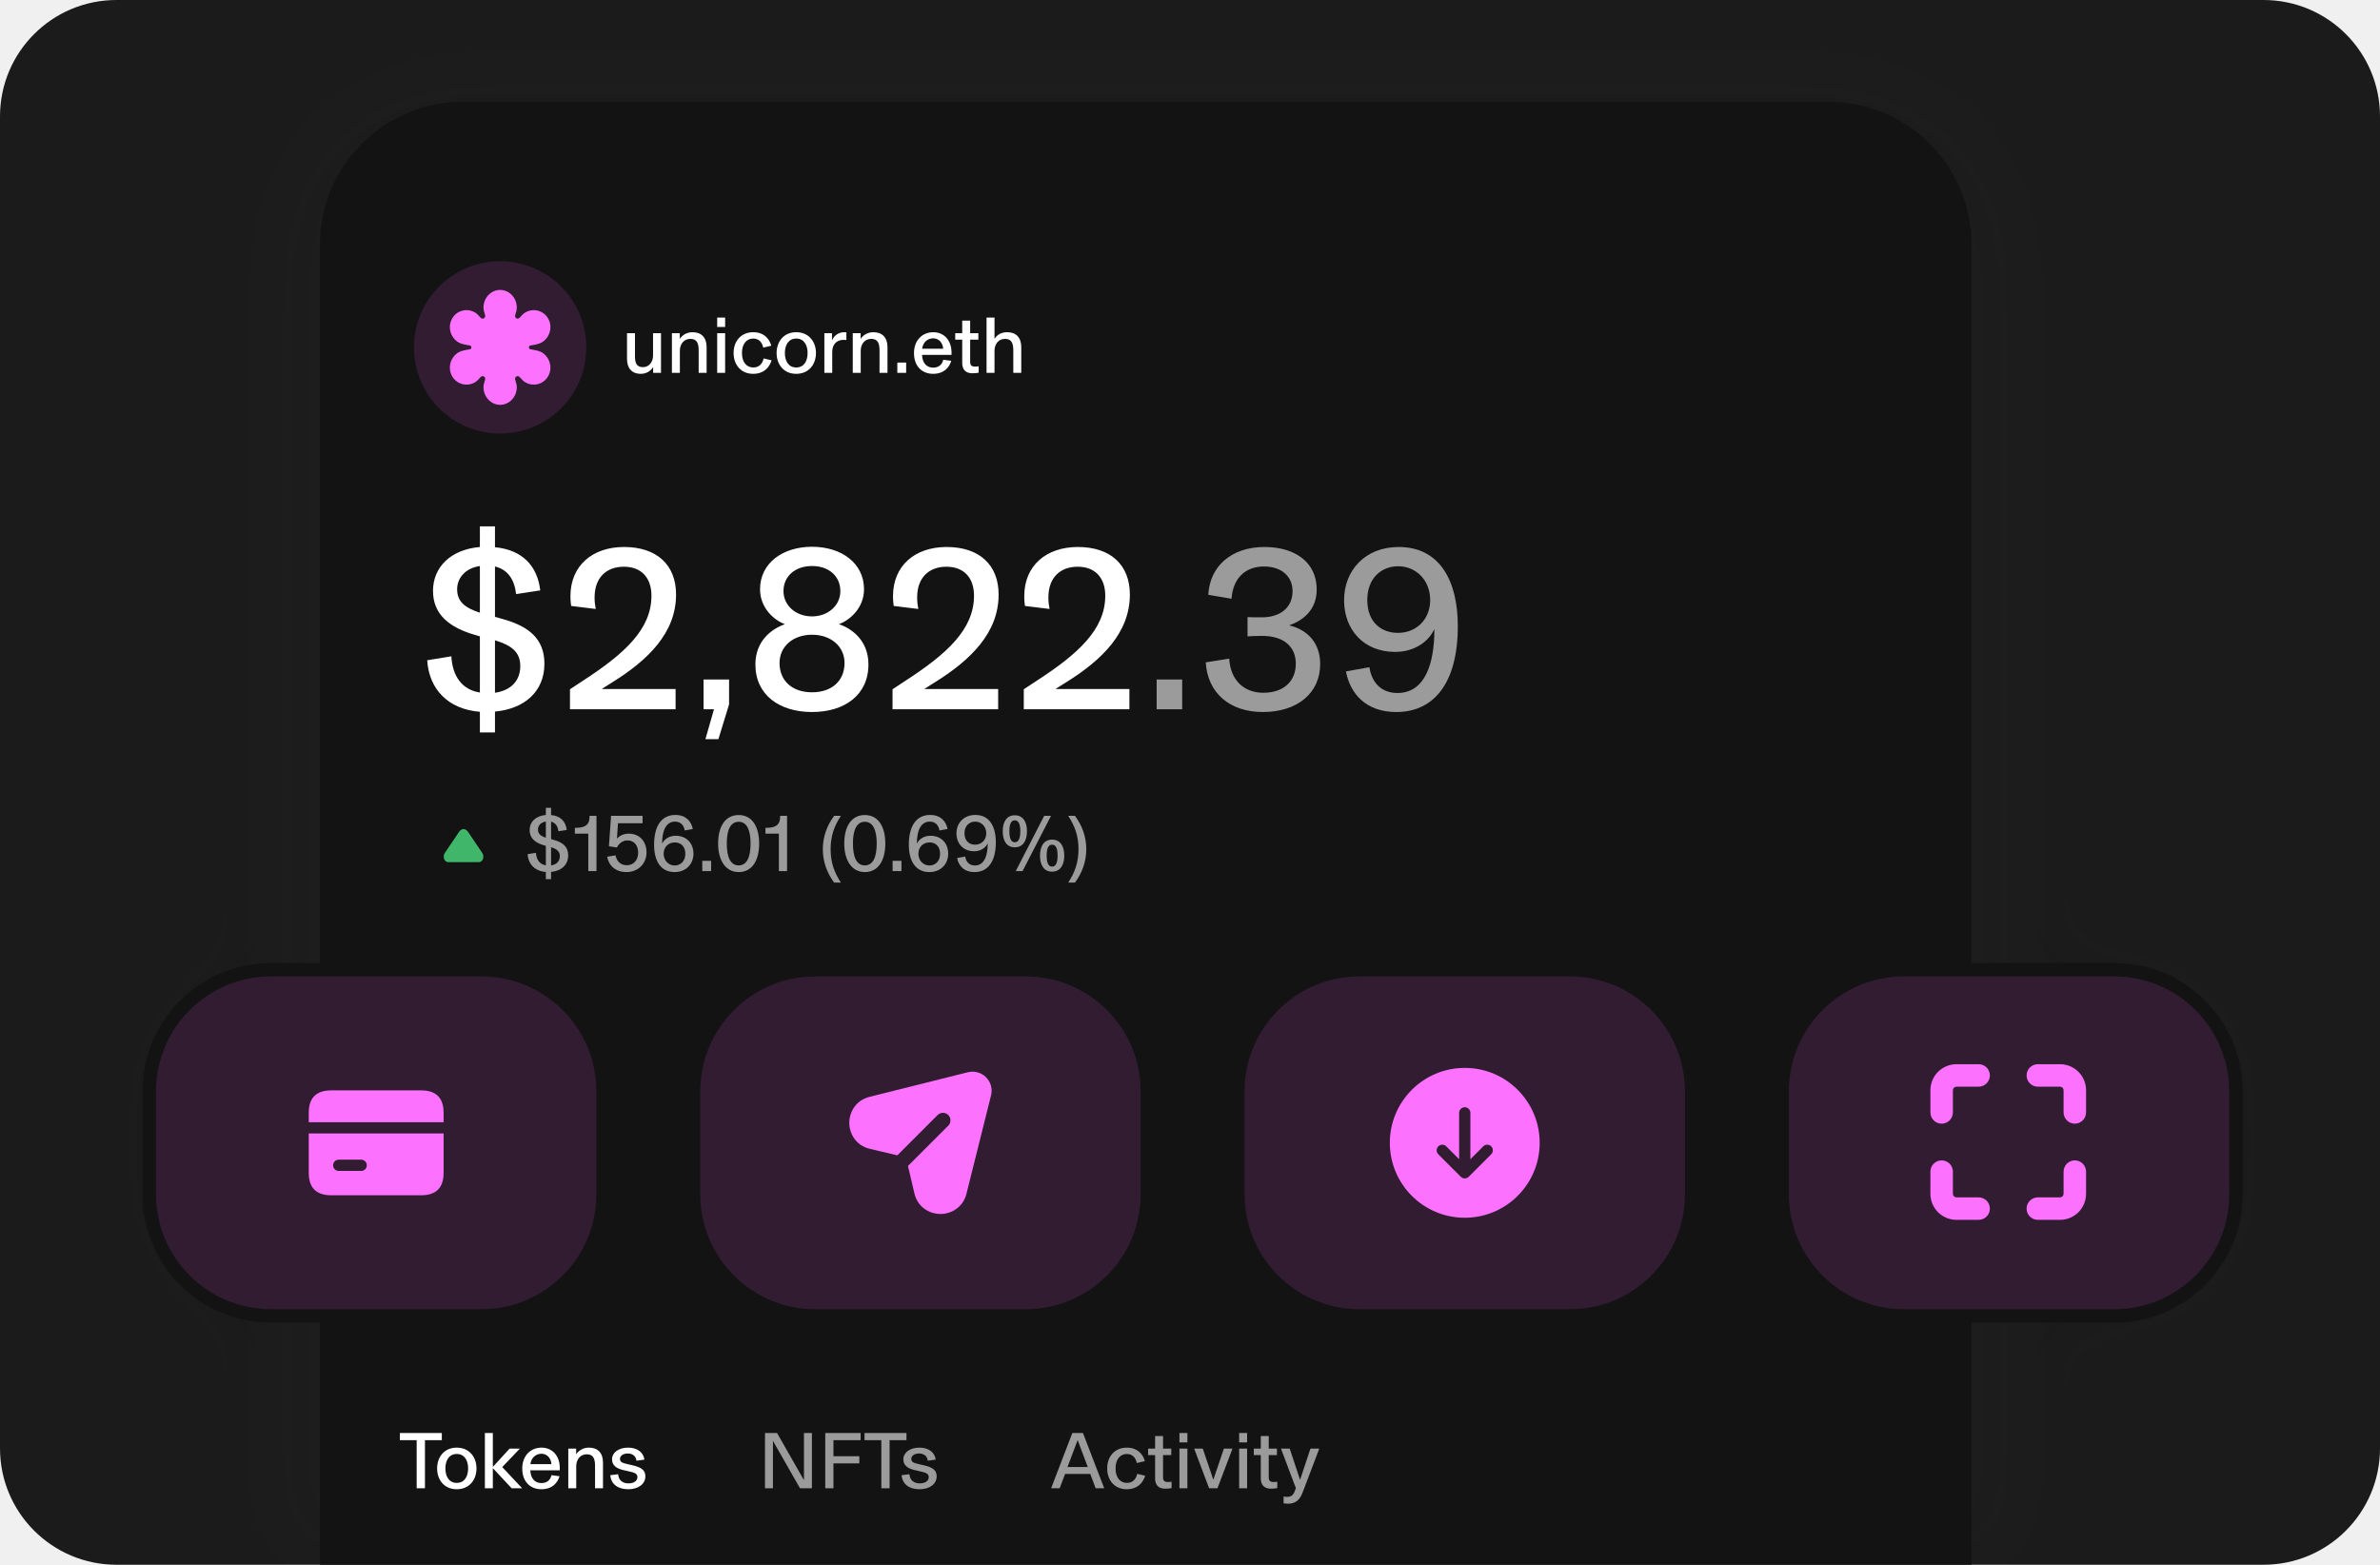
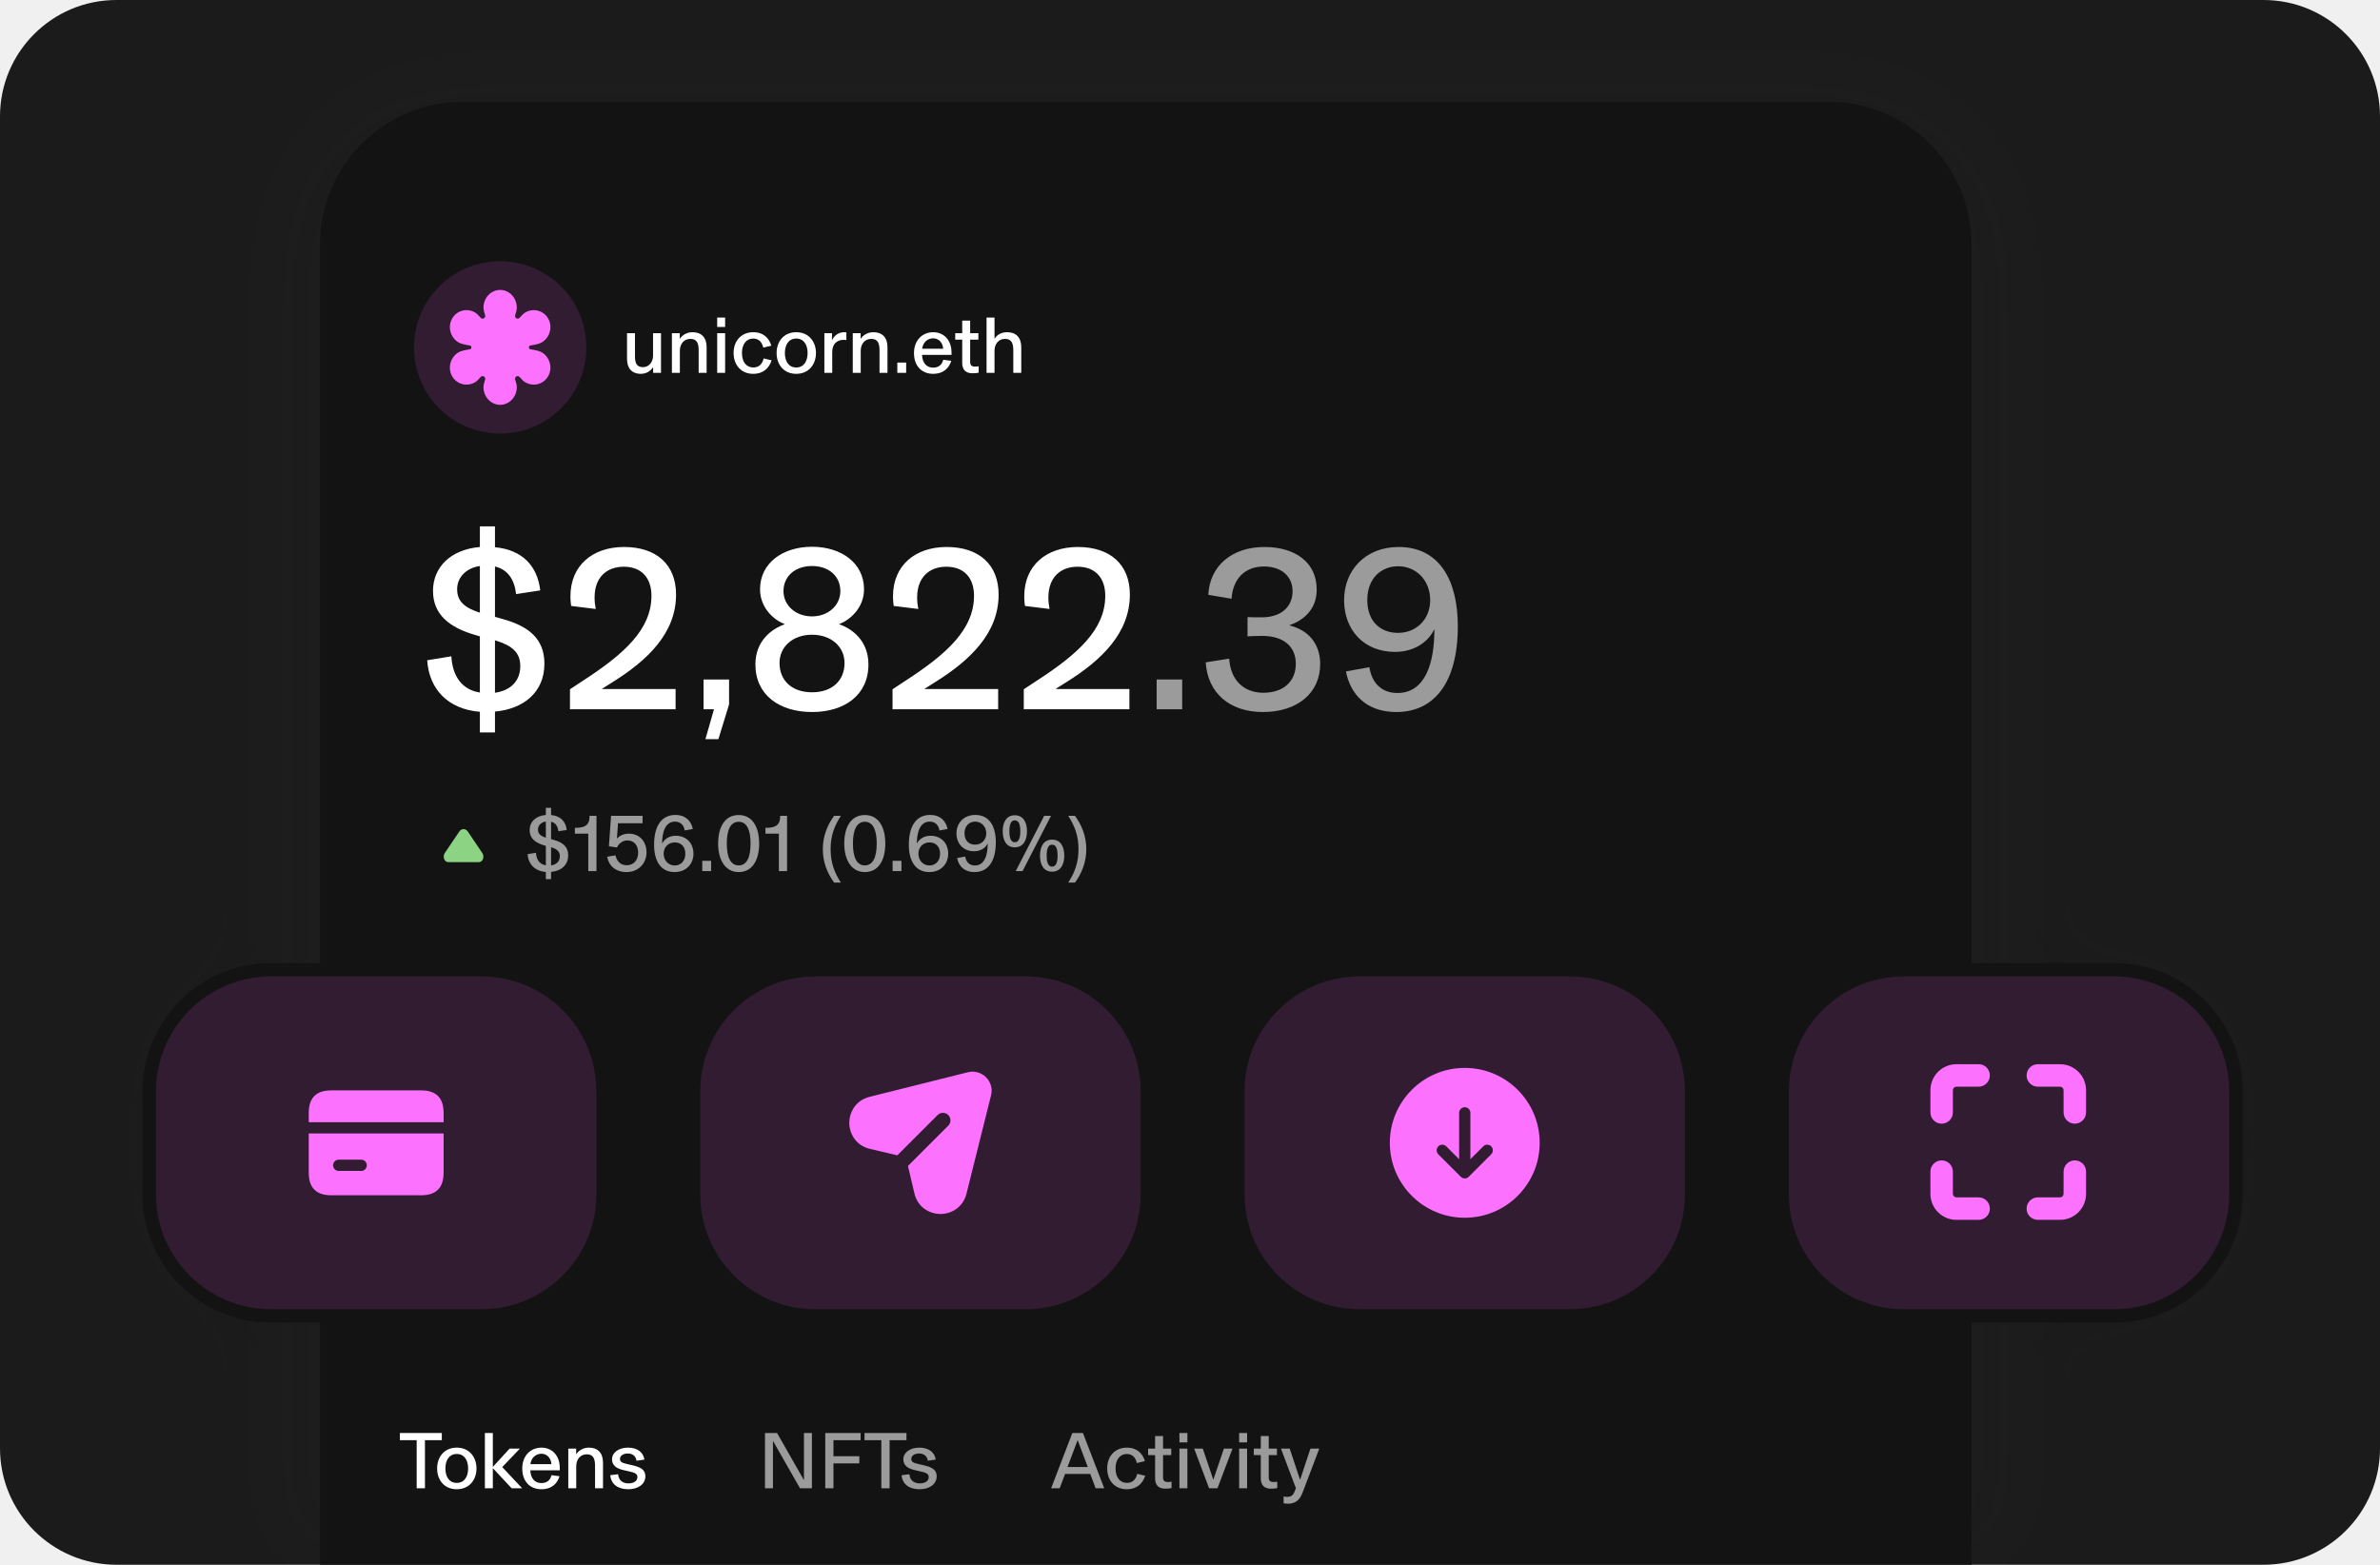
<svg xmlns="http://www.w3.org/2000/svg" width="327" height="215" viewBox="0 0 327 215" fill="none">
  <g clip-path="url(#clip0_2413_54150)">
    <rect width="327" height="215" rx="16" fill="#1B1B1B" />
    <g filter="url(#filter0_d_2413_54150)">
      <g filter="url(#filter1_d_2413_54150)">
        <rect x="43.958" y="14" width="226.921" height="249" rx="19.626" fill="#131313" />
      </g>
      <g clip-path="url(#clip1_2413_54150)">
        <path d="M57.249 204.494V197.881H54.942V196.899H60.704V197.881H58.386V204.494H57.249ZM62.751 204.626C61.029 204.626 60.058 203.335 60.058 201.767C60.058 200.211 61.029 198.908 62.751 198.908C64.484 198.908 65.467 200.211 65.467 201.767C65.467 203.335 64.484 204.626 62.751 204.626ZM62.762 203.754C63.822 203.754 64.319 202.86 64.319 201.767C64.319 200.685 63.822 199.78 62.762 199.78C61.691 199.78 61.195 200.674 61.195 201.767C61.195 202.871 61.691 203.754 62.762 203.754ZM70.296 204.494L67.713 201.723V204.494H66.62V196.899H67.713V201.557L70.02 199.04H71.433L69.005 201.579L71.743 204.494H70.296ZM74.371 204.626C72.914 204.626 71.755 203.644 71.755 201.778C71.755 199.979 72.936 198.908 74.404 198.908C75.862 198.908 76.91 200.012 76.91 201.679V202.021H72.859C72.914 203.257 73.587 203.776 74.382 203.776C75.133 203.776 75.597 203.401 75.773 202.694L76.877 202.838C76.601 203.754 75.884 204.626 74.371 204.626ZM72.87 201.182H75.762C75.729 200.409 75.188 199.747 74.404 199.747C73.598 199.747 72.98 200.321 72.87 201.182ZM78.08 204.494V199.04H79.162V199.813H79.173C79.482 199.338 80.089 198.908 80.917 198.908C82.132 198.908 82.849 199.637 82.849 200.961V204.494H81.756V201.436C81.756 200.453 81.535 199.824 80.619 199.824C79.703 199.824 79.173 200.564 79.173 201.447V204.494H78.08ZM86.321 204.626C84.963 204.626 83.969 203.997 83.848 202.694L84.93 202.562C84.985 203.423 85.592 203.82 86.343 203.82C87.082 203.82 87.579 203.489 87.579 202.959C87.579 202.43 87.071 202.319 86.387 202.165L85.581 201.977C84.698 201.767 84.091 201.348 84.091 200.509C84.091 199.581 85.007 198.908 86.299 198.908C87.546 198.908 88.396 199.537 88.54 200.553L87.447 200.707C87.37 200.056 86.895 199.714 86.254 199.714C85.603 199.714 85.184 200.034 85.184 200.453C85.184 200.851 85.427 200.994 86.111 201.149L86.917 201.337C88.065 201.602 88.672 201.977 88.672 202.849C88.672 203.942 87.656 204.626 86.321 204.626Z" fill="white" />
      </g>
      <path d="M105.107 204.494V196.899H106.763L110.461 203.379V196.899H111.554V204.494H109.92L106.2 197.981V204.494H105.107ZM113.386 204.494V196.899H118.244V197.881H114.512V200.089H118.067V201.072H114.512V204.494H113.386ZM121.088 204.494V197.881H118.781V196.899H124.543V197.881H122.225V204.494H121.088ZM126.345 204.626C124.987 204.626 123.994 203.997 123.872 202.694L124.954 202.562C125.009 203.423 125.616 203.82 126.367 203.82C127.107 203.82 127.604 203.489 127.604 202.959C127.604 202.43 127.096 202.319 126.411 202.165L125.605 201.977C124.722 201.767 124.115 201.348 124.115 200.509C124.115 199.581 125.031 198.908 126.323 198.908C127.57 198.908 128.42 199.537 128.564 200.553L127.471 200.707C127.394 200.056 126.919 199.714 126.279 199.714C125.627 199.714 125.208 200.034 125.208 200.453C125.208 200.851 125.451 200.994 126.135 201.149L126.941 201.337C128.089 201.602 128.696 201.977 128.696 202.849C128.696 203.942 127.681 204.626 126.345 204.626Z" fill="#9B9B9B" />
      <g clip-path="url(#clip2_2413_54150)">
        <path d="M144.419 204.494L147.334 196.899H148.791L151.716 204.494H150.535L149.795 202.518H146.34L145.589 204.494H144.419ZM146.671 201.568H149.453L148.062 197.87L146.671 201.568ZM154.805 204.626C153.204 204.626 152.123 203.467 152.123 201.756C152.123 200.078 153.204 198.908 154.816 198.908C156.229 198.908 157.013 199.736 157.3 200.763L156.196 201.028C156.053 200.343 155.633 199.78 154.816 199.78C153.944 199.78 153.271 200.476 153.271 201.756C153.271 203.059 153.922 203.754 154.838 203.754C155.6 203.754 156.075 203.28 156.251 202.507L157.344 202.772C157.013 203.798 156.251 204.626 154.805 204.626ZM160.118 204.549C159.422 204.549 158.959 204.273 158.793 203.721C158.727 203.556 158.705 203.379 158.705 203.147V199.935H157.744V199.04H158.705V197.318H159.798V199.04H160.924V199.935H159.798V202.993C159.798 203.467 160.019 203.633 160.449 203.633C160.67 203.633 160.791 203.622 160.968 203.589V204.472C160.692 204.516 160.449 204.549 160.118 204.549ZM162.049 204.494V199.04H163.142V204.494H162.049ZM162.049 198.19V196.899H163.142V198.19H162.049ZM166.126 204.494L164.073 199.04H165.254L166.7 203.302H166.711L168.158 199.04H169.339L167.274 204.494H166.126ZM170.253 204.494V199.04H171.346V204.494H170.253ZM170.253 198.19V196.899H171.346V198.19H170.253ZM174.639 204.549C173.944 204.549 173.48 204.273 173.315 203.721C173.249 203.556 173.226 203.379 173.226 203.147V199.935H172.266V199.04H173.226V197.318H174.319V199.04H175.445V199.935H174.319V202.993C174.319 203.467 174.54 203.633 174.971 203.633C175.191 203.633 175.313 203.622 175.49 203.589V204.472C175.214 204.516 174.971 204.549 174.639 204.549ZM176.957 206.613C176.703 206.613 176.537 206.58 176.361 206.558V205.62C176.504 205.653 176.67 205.675 176.824 205.675C177.354 205.675 177.652 205.487 177.862 204.958L178.05 204.483L175.996 199.04H177.2L178.624 203.335L180.048 199.04H181.262L178.966 205.09C178.558 206.172 177.928 206.613 176.957 206.613Z" fill="#9B9B9B" />
      </g>
      <path d="M65.934 100.64V97.802C61.565 97.451 58.95 94.708 58.695 90.722L62.012 90.179C62.171 92.922 63.479 94.772 65.934 95.154V87.437L65.392 87.277C61.661 86.225 59.492 84.375 59.492 81.186C59.492 77.965 61.884 75.509 65.934 75.158V72.32H68.007V75.19C71.771 75.541 73.844 77.773 74.226 81.122L70.91 81.632C70.686 79.623 69.761 78.252 68.007 77.837V84.758L69.028 85.045C72.632 86.034 74.8 87.756 74.8 91.2C74.8 95.091 71.962 97.419 68.007 97.77V100.64H65.934ZM62.809 80.963C62.809 82.653 63.862 83.514 65.934 84.184V77.773C63.957 78.061 62.809 79.4 62.809 80.963ZM68.007 95.186C70.208 94.868 71.484 93.528 71.484 91.519C71.484 89.637 70.336 88.68 68.007 87.979V95.186ZM78.312 97.451V94.708L80.002 93.592C85.775 89.861 89.506 86.48 89.506 81.856C89.506 79.4 88.135 77.869 85.711 77.869C83.319 77.869 81.693 79.368 81.693 82.079C81.693 82.685 81.757 83.195 81.852 83.674L78.472 83.259C78.44 83.004 78.376 82.557 78.376 81.919C78.376 77.71 81.406 75.158 85.743 75.158C90.208 75.158 92.887 77.582 92.887 81.696C92.887 86.958 89.028 90.69 84.18 93.719L82.713 94.644V94.676H92.823V97.451H78.312ZM96.919 101.565L98.099 97.451H96.664V93.369H100.172V96.781L98.705 101.565H96.919ZM111.57 97.833C107.105 97.833 103.788 95.505 103.788 91.296C103.788 88.043 106.021 86.416 107.807 85.778V85.746C106.403 85.236 104.426 83.578 104.426 80.963C104.426 77.391 107.519 75.126 111.57 75.126C115.62 75.126 118.713 77.391 118.713 80.963C118.713 83.578 116.704 85.236 115.301 85.746V85.778C117.087 86.384 119.319 88.043 119.319 91.296C119.319 95.505 116.035 97.833 111.57 97.833ZM111.57 95.123C114.344 95.123 116.035 93.496 116.035 91.104C116.035 88.776 114.121 87.213 111.57 87.213C109.018 87.213 107.105 88.776 107.105 91.104C107.105 93.496 108.795 95.123 111.57 95.123ZM111.57 84.694C113.77 84.694 115.46 83.195 115.46 81.218C115.46 79.209 113.93 77.773 111.57 77.773C109.21 77.773 107.647 79.209 107.647 81.218C107.647 83.195 109.337 84.694 111.57 84.694ZM122.63 97.451V94.708L124.321 93.592C130.093 89.861 133.824 86.48 133.824 81.856C133.824 79.4 132.453 77.869 130.029 77.869C127.637 77.869 126.011 79.368 126.011 82.079C126.011 82.685 126.075 83.195 126.17 83.674L122.79 83.259C122.758 83.004 122.694 82.557 122.694 81.919C122.694 77.71 125.724 75.158 130.061 75.158C134.526 75.158 137.205 77.582 137.205 81.696C137.205 86.958 133.346 90.69 128.498 93.719L127.031 94.644V94.676H137.141V97.451H122.63ZM140.663 97.451V94.708L142.353 93.592C148.125 89.861 151.857 86.48 151.857 81.856C151.857 79.4 150.485 77.869 148.062 77.869C145.67 77.869 144.043 79.368 144.043 82.079C144.043 82.685 144.107 83.195 144.203 83.674L140.822 83.259C140.79 83.004 140.727 82.557 140.727 81.919C140.727 77.71 143.756 75.158 148.094 75.158C152.558 75.158 155.237 77.582 155.237 81.696C155.237 86.958 151.378 90.69 146.531 93.719L145.064 94.644V94.676H155.174V97.451H140.663Z" fill="white" />
      <path d="M158.919 97.451V93.369H162.427V97.451H158.919ZM173.509 97.833C168.949 97.833 165.919 95.218 165.664 91.009L168.885 90.498C169.077 93.56 170.99 95.186 173.573 95.186C176.38 95.186 178.038 93.592 178.038 91.2C178.038 88.936 176.475 87.373 173.414 87.373C172.553 87.373 172.011 87.405 171.405 87.437V84.79C171.915 84.822 172.489 84.822 173.382 84.822C175.933 84.822 177.592 83.45 177.592 81.218C177.592 79.304 176.188 77.837 173.669 77.837C171.022 77.837 169.395 79.528 169.204 82.27L166.015 81.728C166.206 77.773 169.236 75.158 173.733 75.158C177.942 75.158 180.908 77.263 180.908 80.995C180.908 83.865 178.963 85.268 177.177 85.906V85.938C179.665 86.544 181.387 88.362 181.387 91.232C181.387 95.282 178.198 97.833 173.509 97.833ZM191.845 97.833C187.635 97.833 185.499 95.282 184.925 92.252L188.146 91.678C188.465 93.719 189.708 95.218 192.005 95.218C195.8 95.218 197.075 91.168 197.075 86.512L197.044 86.48C196.342 88.043 194.46 89.573 191.686 89.573C187.348 89.573 184.67 86.512 184.67 82.462C184.67 78.379 187.572 75.158 192.164 75.158C197.809 75.158 200.296 79.783 200.296 86.034C200.296 93.815 197.044 97.833 191.845 97.833ZM192.068 86.958C194.652 86.958 196.501 85.045 196.501 82.462C196.501 79.719 194.556 77.805 192.1 77.805C189.804 77.805 187.859 79.432 187.859 82.43C187.859 85.555 189.836 86.958 192.068 86.958Z" fill="#9B9B9B" />
-       <path d="M64.28 114.265L66.269 117.213C66.603 117.708 66.319 118.462 65.799 118.462H61.578C61.058 118.462 60.774 117.707 61.108 117.213L63.097 114.265C63.406 113.808 63.971 113.808 64.28 114.265Z" fill="#40B66B" />
+       <path d="M64.28 114.265L66.269 117.213C66.603 117.708 66.319 118.462 65.799 118.462H61.578C61.058 118.462 60.774 117.707 61.108 117.213L63.097 114.265C63.406 113.808 63.971 113.808 64.28 114.265Z" fill="#8CD383" />
      <path d="M74.997 120.796V119.813C73.485 119.692 72.579 118.743 72.491 117.363L73.639 117.175C73.694 118.124 74.147 118.765 74.997 118.897V116.226L74.809 116.17C73.518 115.806 72.767 115.166 72.767 114.062C72.767 112.947 73.595 112.097 74.997 111.975V110.993H75.715V111.987C77.017 112.108 77.735 112.881 77.867 114.04L76.719 114.216C76.642 113.521 76.322 113.046 75.715 112.903V115.298L76.068 115.398C77.315 115.74 78.066 116.336 78.066 117.528C78.066 118.875 77.084 119.681 75.715 119.802V120.796H74.997ZM73.915 113.985C73.915 114.57 74.279 114.868 74.997 115.1V112.881C74.313 112.98 73.915 113.444 73.915 113.985ZM75.715 118.908C76.476 118.798 76.918 118.334 76.918 117.639C76.918 116.987 76.52 116.656 75.715 116.413V118.908ZM80.827 119.692V114.548H78.984V113.742H79.105C80.297 113.742 81.004 113.422 81.004 112.174V112.097H81.953V119.692H80.827ZM86.08 119.824C84.59 119.824 83.651 118.974 83.42 117.716L84.568 117.528C84.722 118.29 85.23 118.886 86.113 118.886C87.052 118.886 87.681 118.191 87.681 117.164C87.681 116.193 87.151 115.475 86.213 115.475C85.451 115.475 84.954 116.016 84.766 116.446L83.662 116.281L83.96 112.097H88.288V113.113H84.91L84.766 115.21H84.777C85.12 114.846 85.661 114.548 86.4 114.548C87.946 114.548 88.829 115.696 88.829 117.12C88.829 118.61 87.736 119.824 86.08 119.824ZM92.683 119.824C90.729 119.824 89.868 118.224 89.868 116.071C89.868 113.366 90.983 111.975 92.793 111.975C94.251 111.975 94.99 112.87 95.189 113.907L94.074 114.106C93.964 113.4 93.522 112.892 92.738 112.892C91.436 112.892 90.972 114.283 90.972 115.894L90.983 115.905C91.237 115.365 91.877 114.835 92.838 114.835C94.35 114.835 95.277 115.894 95.277 117.296C95.277 118.71 94.273 119.824 92.683 119.824ZM92.705 118.919C93.489 118.919 94.162 118.345 94.162 117.319C94.162 116.226 93.478 115.751 92.716 115.751C91.822 115.751 91.182 116.402 91.182 117.296C91.182 118.246 91.855 118.919 92.705 118.919ZM96.489 119.692V118.279H97.704V119.692H96.489ZM101.491 119.824C99.592 119.824 98.665 118.069 98.665 115.905C98.665 113.642 99.592 111.987 101.491 111.987C103.379 111.987 104.306 113.642 104.306 115.905C104.306 118.169 103.379 119.824 101.491 119.824ZM101.491 118.908C102.672 118.908 103.125 117.661 103.125 115.905C103.125 114.161 102.672 112.914 101.491 112.914C100.31 112.914 99.857 114.161 99.857 115.905C99.857 117.661 100.31 118.908 101.491 118.908ZM107.013 119.692V114.548H105.17V113.742H105.291C106.483 113.742 107.19 113.422 107.19 112.174V112.097H108.139V119.692H107.013Z" fill="#9B9B9B" />
      <path d="M114.608 121.271C113.68 120.023 113.051 118.467 113.051 116.678C113.051 114.89 113.68 113.344 114.608 112.097H115.535C114.674 113.422 114.122 114.779 114.122 116.678C114.122 118.577 114.674 119.946 115.535 121.271H114.608ZM118.822 119.824C116.924 119.824 115.996 118.069 115.996 115.905C115.996 113.642 116.924 111.987 118.822 111.987C120.71 111.987 121.637 113.642 121.637 115.905C121.637 118.169 120.71 119.824 118.822 119.824ZM118.822 118.908C120.004 118.908 120.456 117.661 120.456 115.905C120.456 114.161 120.004 112.914 118.822 112.914C117.641 112.914 117.189 114.161 117.189 115.905C117.189 117.661 117.641 118.908 118.822 118.908ZM122.639 119.692V118.279H123.854V119.692H122.639ZM127.684 119.824C125.73 119.824 124.869 118.224 124.869 116.071C124.869 113.366 125.984 111.975 127.794 111.975C129.252 111.975 129.991 112.87 130.19 113.907L129.075 114.106C128.965 113.4 128.523 112.892 127.739 112.892C126.437 112.892 125.973 114.283 125.973 115.894L125.984 115.905C126.238 115.365 126.878 114.835 127.839 114.835C129.351 114.835 130.278 115.894 130.278 117.296C130.278 118.71 129.274 119.824 127.684 119.824ZM127.706 118.919C128.49 118.919 129.163 118.345 129.163 117.319C129.163 116.226 128.479 115.751 127.717 115.751C126.823 115.751 126.183 116.402 126.183 117.296C126.183 118.246 126.856 118.919 127.706 118.919ZM133.897 119.824C132.44 119.824 131.7 118.941 131.501 117.893L132.616 117.694C132.727 118.4 133.157 118.919 133.952 118.919C135.266 118.919 135.707 117.517 135.707 115.905L135.696 115.894C135.454 116.435 134.802 116.965 133.842 116.965C132.34 116.965 131.413 115.905 131.413 114.503C131.413 113.09 132.418 111.975 134.007 111.975C135.961 111.975 136.822 113.576 136.822 115.74C136.822 118.434 135.696 119.824 133.897 119.824ZM133.974 116.06C134.868 116.06 135.509 115.398 135.509 114.503C135.509 113.554 134.835 112.892 133.985 112.892C133.19 112.892 132.517 113.455 132.517 114.492C132.517 115.574 133.202 116.06 133.974 116.06ZM139.424 116.424C138.265 116.424 137.769 115.464 137.769 114.216C137.769 113.002 138.265 112.02 139.424 112.02C140.595 112.02 141.102 112.991 141.102 114.216C141.102 115.453 140.595 116.424 139.424 116.424ZM139.424 115.729C139.976 115.729 140.186 115.133 140.186 114.216C140.186 113.3 139.976 112.715 139.424 112.715C138.895 112.715 138.685 113.289 138.685 114.216C138.685 115.144 138.895 115.729 139.424 115.729ZM139.557 119.692L143.465 112.097H144.403L140.495 119.692H139.557ZM144.547 119.769C143.388 119.769 142.891 118.809 142.891 117.561C142.891 116.347 143.388 115.365 144.547 115.365C145.717 115.365 146.225 116.336 146.225 117.561C146.225 118.798 145.717 119.769 144.547 119.769ZM144.547 119.074C145.099 119.074 145.308 118.478 145.308 117.561C145.308 116.645 145.099 116.06 144.547 116.06C144.017 116.06 143.807 116.634 143.807 117.561C143.807 118.489 144.017 119.074 144.547 119.074ZM146.767 121.271C147.628 119.946 148.18 118.577 148.18 116.678C148.18 114.779 147.628 113.422 146.767 112.097H147.694C148.621 113.344 149.251 114.89 149.251 116.678C149.251 118.467 148.621 120.023 147.694 121.271H146.767Z" fill="#9B9B9B" />
      <rect x="56.877" y="35.892" width="23.68" height="23.68" rx="11.84" fill="#311C31" />
      <path d="M71.125 43.784C70.877 43.784 70.707 43.536 70.784 43.301C70.921 42.885 71.006 42.524 71.006 42.266C71.006 40.925 69.982 39.837 68.718 39.837C67.454 39.837 66.429 40.925 66.429 42.266C66.429 42.524 66.514 42.885 66.651 43.3C66.729 43.536 66.558 43.784 66.311 43.784C66.204 43.784 66.104 43.736 66.035 43.655C65.76 43.329 65.502 43.076 65.288 42.948C64.166 42.278 62.743 42.652 62.111 43.785C61.479 44.917 61.877 46.379 63 47.049C63.308 47.233 63.876 47.367 64.54 47.465C64.672 47.485 64.771 47.597 64.771 47.731C64.771 47.864 64.672 47.977 64.54 47.996C63.876 48.094 63.308 48.228 63 48.412C61.877 49.083 61.479 50.544 62.111 51.677C62.743 52.809 64.166 53.184 65.288 52.513C65.502 52.385 65.76 52.132 66.035 51.807C66.104 51.726 66.204 51.678 66.311 51.678C66.558 51.678 66.729 51.926 66.651 52.161C66.514 52.576 66.429 52.938 66.429 53.196C66.429 54.537 67.454 55.624 68.718 55.624C69.982 55.624 71.006 54.537 71.006 53.196C71.006 52.938 70.921 52.576 70.784 52.161C70.707 51.926 70.877 51.678 71.125 51.678C71.231 51.678 71.331 51.726 71.4 51.807C71.676 52.132 71.933 52.385 72.147 52.513C73.27 53.184 74.692 52.809 75.324 51.677C75.956 50.544 75.558 49.083 74.436 48.412C74.128 48.228 73.559 48.094 72.895 47.996C72.763 47.977 72.665 47.864 72.665 47.731C72.665 47.597 72.763 47.485 72.895 47.465C73.559 47.367 74.128 47.233 74.436 47.049C75.558 46.379 75.956 44.917 75.324 43.785C74.692 42.652 73.27 42.278 72.147 42.948C71.933 43.076 71.676 43.329 71.4 43.655C71.331 43.736 71.231 43.784 71.125 43.784Z" fill="#FC72FF" />
      <path d="M88.047 51.364C86.789 51.364 86.149 50.569 86.149 49.322V45.778H87.242V48.947C87.242 49.874 87.462 50.448 88.346 50.448C89.196 50.448 89.725 49.708 89.725 48.869V45.778H90.818V51.232H89.737V50.459H89.725C89.361 51.011 88.787 51.364 88.047 51.364ZM92.317 51.232V45.778H93.399V46.551H93.41C93.719 46.076 94.326 45.646 95.154 45.646C96.368 45.646 97.086 46.374 97.086 47.699V51.232H95.993V48.174C95.993 47.191 95.772 46.562 94.856 46.562C93.94 46.562 93.41 47.302 93.41 48.185V51.232H92.317ZM98.537 51.232V45.778H99.63V51.232H98.537ZM98.537 44.928V43.637H99.63V44.928H98.537ZM103.476 51.364C101.875 51.364 100.793 50.205 100.793 48.494C100.793 46.816 101.875 45.646 103.487 45.646C104.9 45.646 105.684 46.474 105.971 47.501L104.867 47.765C104.723 47.081 104.304 46.518 103.487 46.518C102.615 46.518 101.941 47.214 101.941 48.494C101.941 49.797 102.593 50.492 103.509 50.492C104.271 50.492 104.745 50.017 104.922 49.245L106.015 49.51C105.684 50.536 104.922 51.364 103.476 51.364ZM109.395 51.364C107.672 51.364 106.701 50.073 106.701 48.505C106.701 46.949 107.672 45.646 109.395 45.646C111.128 45.646 112.11 46.949 112.11 48.505C112.11 50.073 111.128 51.364 109.395 51.364ZM109.406 50.492C110.465 50.492 110.962 49.598 110.962 48.505C110.962 47.423 110.465 46.518 109.406 46.518C108.335 46.518 107.838 47.412 107.838 48.505C107.838 49.609 108.335 50.492 109.406 50.492ZM113.264 51.232V45.778H114.312V46.783C114.533 46.209 115.129 45.646 115.979 45.646C116.112 45.646 116.211 45.657 116.288 45.668V46.717C116.2 46.706 116.09 46.695 115.913 46.695C114.997 46.695 114.345 47.28 114.345 48.35V51.232H113.264ZM117.166 51.232V45.778H118.248V46.551H118.259C118.568 46.076 119.175 45.646 120.003 45.646C121.218 45.646 121.935 46.374 121.935 47.699V51.232H120.842V48.174C120.842 47.191 120.622 46.562 119.705 46.562C118.789 46.562 118.259 47.302 118.259 48.185V51.232H117.166ZM123.287 51.232V49.819H124.502V51.232H123.287ZM128.195 51.364C126.737 51.364 125.578 50.382 125.578 48.516C125.578 46.717 126.759 45.646 128.228 45.646C129.685 45.646 130.734 46.75 130.734 48.417V48.759H126.682C126.737 49.995 127.411 50.514 128.206 50.514C128.956 50.514 129.42 50.139 129.597 49.432L130.7 49.576C130.424 50.492 129.707 51.364 128.195 51.364ZM126.693 47.92H129.585C129.552 47.147 129.011 46.485 128.228 46.485C127.422 46.485 126.804 47.059 126.693 47.92ZM133.616 51.287C132.921 51.287 132.457 51.011 132.292 50.459C132.225 50.294 132.203 50.117 132.203 49.885V46.672H131.243V45.778H132.203V44.056H133.296V45.778H134.422V46.672H133.296V49.73C133.296 50.205 133.517 50.371 133.948 50.371C134.168 50.371 134.29 50.36 134.466 50.327V51.21C134.19 51.254 133.948 51.287 133.616 51.287ZM135.547 51.232V43.637H136.64V46.54H136.651C136.993 46.01 137.556 45.646 138.384 45.646C139.599 45.646 140.316 46.374 140.316 47.699V51.232H139.223V48.174C139.223 47.191 139.003 46.562 138.086 46.562C137.17 46.562 136.64 47.302 136.64 48.185V51.232H135.547Z" fill="white" />
      <rect x="20.509" y="133.24" width="62.353" height="47.574" rx="16.728" fill="#311C31" />
      <rect x="20.509" y="133.24" width="62.353" height="47.574" rx="16.728" stroke="#131313" stroke-width="1.84" />
      <path d="M60.95 152.909V154.196H42.42V152.909C42.42 150.85 43.45 149.821 45.509 149.821H57.862C59.921 149.821 60.95 150.85 60.95 152.909ZM60.95 155.74V161.145C60.95 163.204 59.921 164.233 57.862 164.233H45.509C43.45 164.233 42.42 163.204 42.42 161.145V155.74H60.95ZM50.398 160.116C50.398 159.689 50.053 159.343 49.626 159.343H46.538C46.112 159.343 45.766 159.689 45.766 160.116C45.766 160.542 46.112 160.888 46.538 160.888H49.626C50.053 160.888 50.398 160.542 50.398 160.116Z" fill="#FC72FF" />
      <rect x="95.291" y="133.24" width="62.353" height="47.574" rx="16.728" fill="#311C31" />
      <rect x="95.291" y="133.24" width="62.353" height="47.574" rx="16.728" stroke="#131313" stroke-width="1.84" />
      <path d="M136.166 150.51L132.789 164.017C132.305 165.942 130.658 166.806 129.217 166.806C129.207 166.806 129.196 166.806 129.196 166.806C127.745 166.796 126.087 165.911 125.634 163.965L124.749 160.208L130.288 154.669C130.689 154.268 130.689 153.609 130.288 153.207C129.886 152.806 129.227 152.806 128.826 153.207L123.287 158.746L119.53 157.86C117.584 157.408 116.699 155.75 116.689 154.309C116.678 152.857 117.543 151.19 119.478 150.706L132.985 147.329C133.88 147.103 134.817 147.36 135.476 148.019C136.135 148.678 136.392 149.614 136.166 150.51Z" fill="#FC72FF" />
      <rect x="170.073" y="133.24" width="62.353" height="47.574" rx="16.728" fill="#311C31" />
      <rect x="170.073" y="133.24" width="62.353" height="47.574" rx="16.728" stroke="#131313" stroke-width="1.84" />
      <path d="M201.249 146.733C195.564 146.733 190.955 151.342 190.955 157.027C190.955 162.713 195.564 167.322 201.249 167.322C206.935 167.322 211.544 162.713 211.544 157.027C211.544 151.342 206.935 146.733 201.249 146.733ZM204.883 158.602L201.795 161.691C201.724 161.762 201.639 161.818 201.545 161.857C201.451 161.896 201.35 161.917 201.249 161.917C201.149 161.917 201.049 161.896 200.954 161.857C200.859 161.818 200.775 161.762 200.704 161.691L197.615 158.602C197.314 158.301 197.314 157.812 197.615 157.51C197.917 157.208 198.406 157.208 198.708 157.51L200.478 159.281V152.909C200.478 152.483 200.824 152.137 201.25 152.137C201.677 152.137 202.023 152.483 202.023 152.909V159.281L203.793 157.51C204.095 157.208 204.584 157.208 204.885 157.51C205.187 157.812 205.185 158.301 204.883 158.602Z" fill="#FC72FF" />
      <rect x="244.855" y="133.24" width="62.353" height="47.574" rx="16.728" fill="#311C31" />
      <rect x="244.855" y="133.24" width="62.353" height="47.574" rx="16.728" stroke="#131313" stroke-width="1.84" />
      <path fill-rule="evenodd" clip-rule="evenodd" d="M266.276 147.272C266.947 146.601 267.857 146.224 268.806 146.224H271.855C272.708 146.224 273.399 146.915 273.399 147.768C273.399 148.621 272.708 149.312 271.855 149.312H268.806C268.676 149.312 268.552 149.364 268.46 149.455C268.368 149.547 268.317 149.672 268.317 149.801V152.851C268.317 153.704 267.625 154.395 266.772 154.395C265.92 154.395 265.228 153.704 265.228 152.851V149.801C265.228 148.852 265.605 147.943 266.276 147.272ZM278.444 147.768C278.444 146.915 279.135 146.224 279.988 146.224H283.037C283.986 146.224 284.896 146.601 285.567 147.272C286.238 147.943 286.615 148.852 286.615 149.801V152.851C286.615 153.704 285.923 154.395 285.07 154.395C284.218 154.395 283.526 153.704 283.526 152.851V149.801C283.526 149.672 283.475 149.547 283.383 149.455C283.291 149.364 283.167 149.312 283.037 149.312H279.988C279.135 149.312 278.444 148.621 278.444 147.768ZM266.772 159.439C267.625 159.439 268.317 160.131 268.317 160.984V164.033C268.317 164.163 268.368 164.287 268.46 164.379C268.552 164.471 268.676 164.522 268.806 164.522H271.855C272.708 164.522 273.399 165.214 273.399 166.066C273.399 166.919 272.708 167.611 271.855 167.611H268.806C267.857 167.611 266.947 167.234 266.276 166.563C265.605 165.892 265.228 164.982 265.228 164.033V160.984C265.228 160.131 265.92 159.439 266.772 159.439ZM285.07 159.439C285.923 159.439 286.615 160.131 286.615 160.984V164.033C286.615 164.982 286.238 165.892 285.567 166.563C284.896 167.234 283.986 167.611 283.037 167.611H279.988C279.135 167.611 278.444 166.919 278.444 166.066C278.444 165.214 279.135 164.522 279.988 164.522H283.037C283.167 164.522 283.291 164.471 283.383 164.379C283.475 164.287 283.526 164.163 283.526 164.033V160.984C283.526 160.131 284.218 159.439 285.07 159.439Z" fill="#FC72FF" />
    </g>
  </g>
  <defs>
    <filter id="filter0_d_2413_54150" x="-1" y="4" width="329.717" height="269" filterUnits="userSpaceOnUse" color-interpolation-filters="sRGB">
      <feFlood flood-opacity="0" result="BackgroundImageFix" />
      <feColorMatrix in="SourceAlpha" type="matrix" values="0 0 0 0 0 0 0 0 0 0 0 0 0 0 0 0 0 0 127 0" result="hardAlpha" />
      <feOffset />
      <feGaussianBlur stdDeviation="5" />
      <feComposite in2="hardAlpha" operator="out" />
      <feColorMatrix type="matrix" values="0 0 0 0 0.133 0 0 0 0 0.133 0 0 0 0 0.133 0 0 0 0.04 0" />
      <feBlend mode="normal" in2="BackgroundImageFix" result="effect1_dropShadow_2413_54150" />
      <feBlend mode="normal" in="SourceGraphic" in2="effect1_dropShadow_2413_54150" result="shape" />
    </filter>
    <filter id="filter1_d_2413_54150" x="28.974" y="1.74" width="256.889" height="278.968" filterUnits="userSpaceOnUse" color-interpolation-filters="sRGB">
      <feFlood flood-opacity="0" result="BackgroundImageFix" />
      <feColorMatrix in="SourceAlpha" type="matrix" values="0 0 0 0 0 0 0 0 0 0 0 0 0 0 0 0 0 0 127 0" result="hardAlpha" />
      <feMorphology radius="1.362" operator="dilate" in="SourceAlpha" result="effect1_dropShadow_2413_54150" />
      <feOffset dy="2.724" />
      <feGaussianBlur stdDeviation="6.811" />
      <feComposite in2="hardAlpha" operator="out" />
      <feColorMatrix type="matrix" values="0 0 0 0 0.408 0 0 0 0 0.408 0 0 0 0 0.408 0 0 0 0.05 0" />
      <feBlend mode="normal" in2="BackgroundImageFix" result="effect1_dropShadow_2413_54150" />
      <feBlend mode="normal" in="SourceGraphic" in2="effect1_dropShadow_2413_54150" result="shape" />
    </filter>
    <clipPath id="clip0_2413_54150">
      <rect width="327" height="215" rx="16" fill="white" />
    </clipPath>
    <clipPath id="clip1_2413_54150">
      <rect width="35" height="27.897" fill="white" transform="translate(54.4067 187.045)" />
    </clipPath>
    <clipPath id="clip2_2413_54150">
      <rect width="38" height="27.897" fill="white" transform="translate(143.845 187.045)" />
    </clipPath>
  </defs>
</svg>
